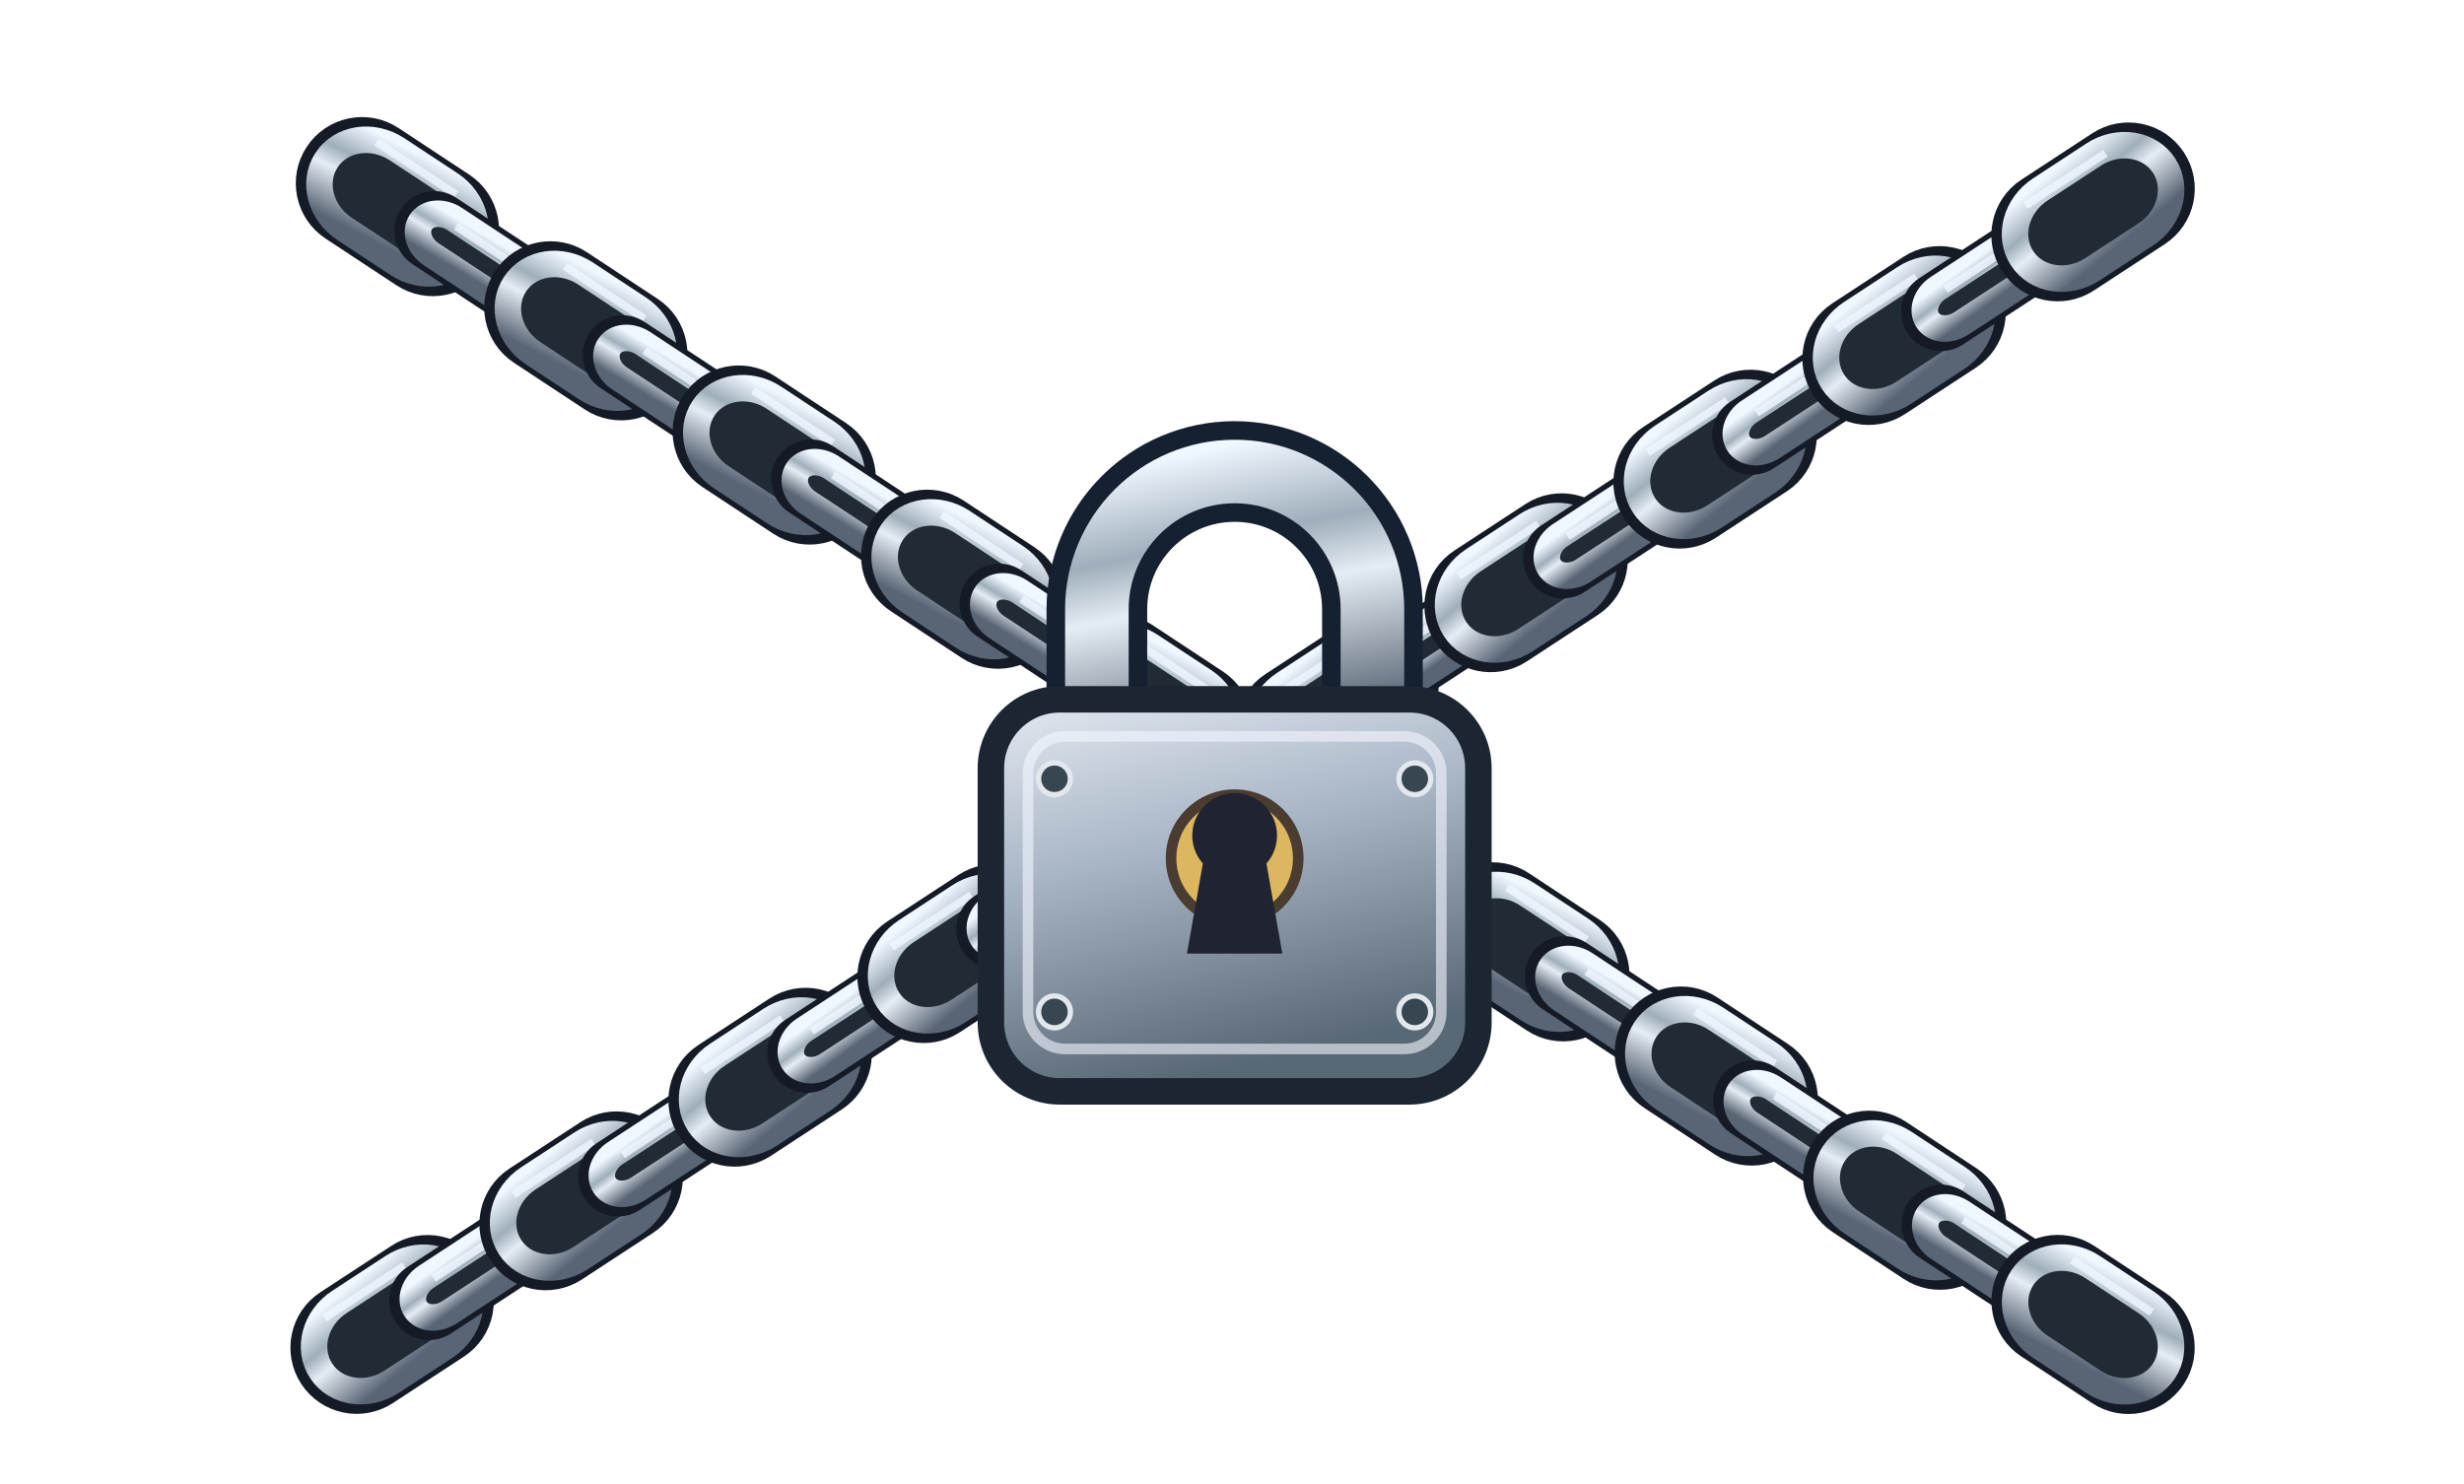
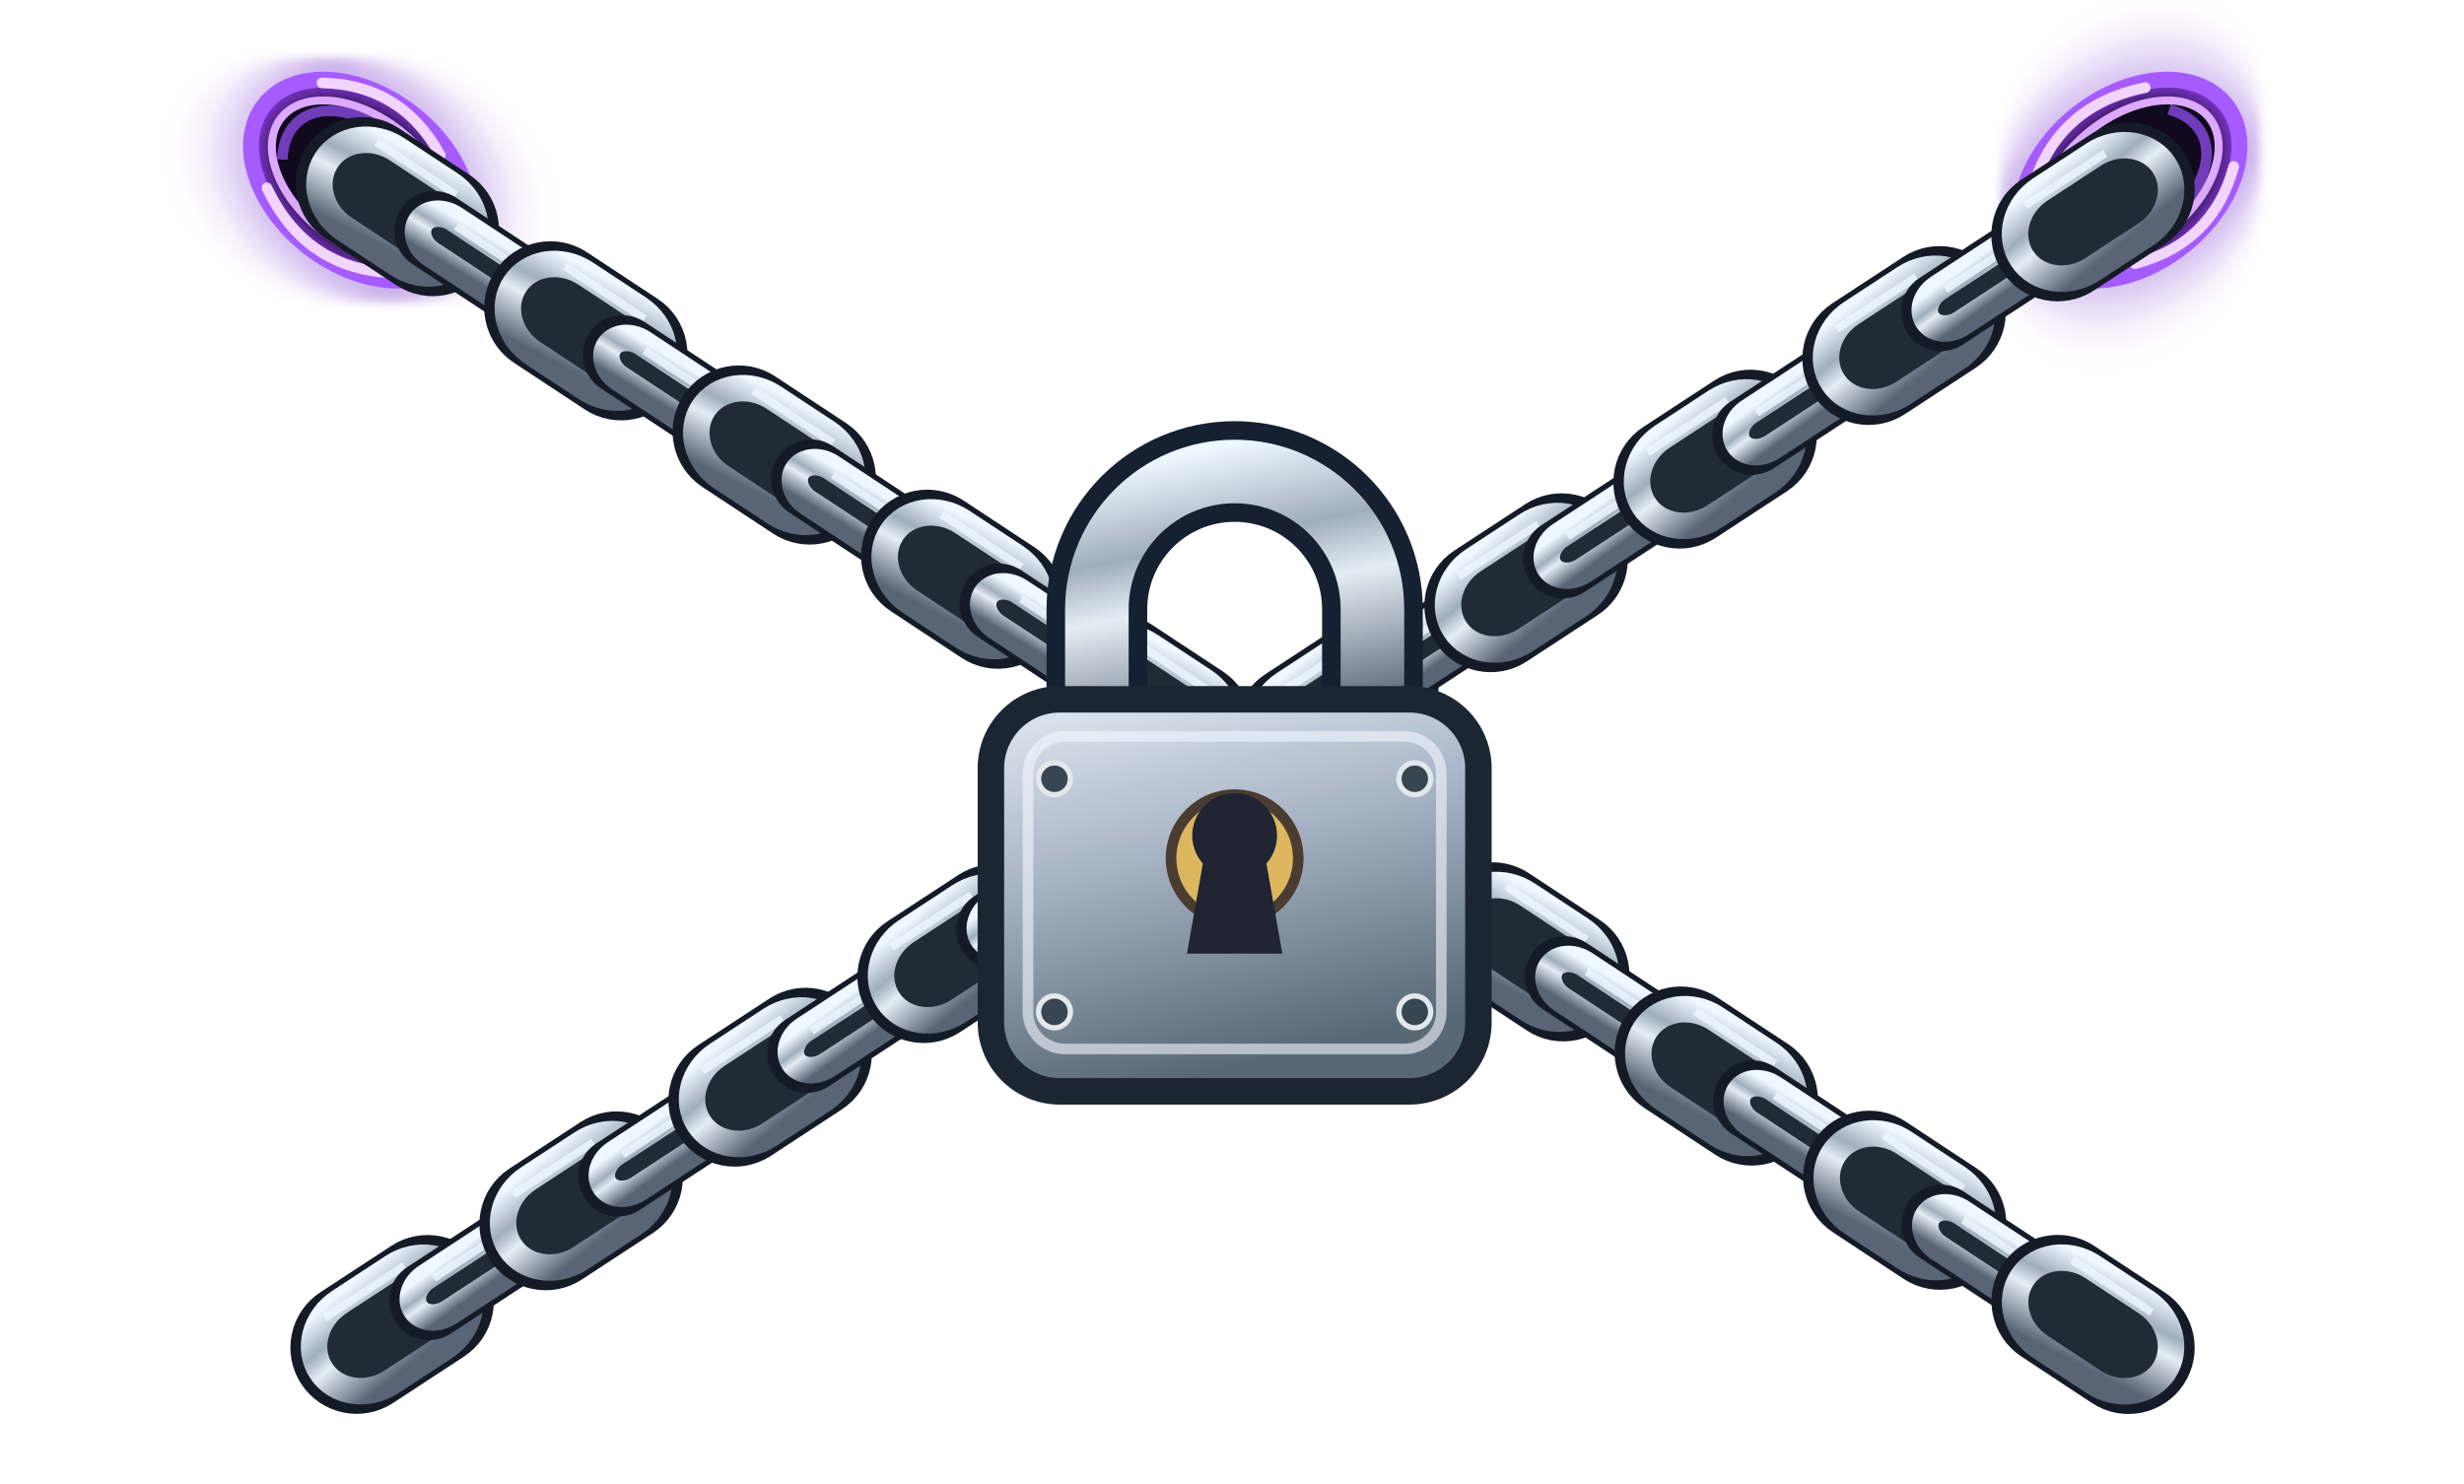
<svg xmlns="http://www.w3.org/2000/svg" viewBox="0 0 465 280">
  <defs>
+     <filter id="portal-glow" x="-50%" y="-50%" width="200%" height="200%">
+       <feGaussianBlur stdDeviation="4" />
+     </filter>
+     <radialGradient id="void">
+       <stop stop-color="#070614" />
+       <stop offset=".7" stop-color="#24103c" />
+       <stop offset="1" stop-color="#8a3be0" />
+     </radialGradient>
    <linearGradient id="steel" x2=".2" y2="1">
      <stop stop-color="#eff7ff" />
      <stop offset=".32" stop-color="#9faebb" />
      <stop offset=".52" stop-color="#e5edf4" />
      <stop offset="1" stop-color="#596575" />
    </linearGradient>
    <linearGradient id="lock" x2=".3" y2="1">
      <stop stop-color="#e4eaf2" />
      <stop offset=".45" stop-color="#a8b5c5" />
      <stop offset="1" stop-color="#596875" />
    </linearGradient>
  </defs>
+   <g transform="translate(68 34) rotate(-52)">
+     <ellipse rx="21" ry="27" fill="#6b21c7" opacity=".35" filter="url(#portal-glow)" />
+     <ellipse rx="16" ry="23" fill="url(#void)" stroke="#a55bff" stroke-width="3" />
+     <ellipse rx="12" ry="19" fill="#11091e" stroke="#dca9ff" stroke-width="1.5" />
+     <path d="M-6-14C8-24 18 3 1 13C-12 20-13-6-2-6C7-7 7 8 1 7" fill="none" stroke="#8849e0" stroke-width="2" opacity=".8" />
+     <path d="M-12-13Q-20 3-9 17M10-17Q19-5 13 9" fill="none" stroke="#f2d5ff" stroke-width="2" stroke-linecap="round" />
+   </g>
+   <g transform="translate(402 34) rotate(52)">
+     <ellipse rx="21" ry="27" fill="#6b21c7" opacity=".35" filter="url(#portal-glow)" />
+     <ellipse rx="16" ry="23" fill="url(#void)" stroke="#a55bff" stroke-width="3" />
+     <ellipse rx="12" ry="19" fill="#11091e" stroke="#dca9ff" stroke-width="1.5" />
+     <path d="M-6-14C8-24 18 3 1 13C-12 20-13-6-2-6C7-7 7 8 1 7" fill="none" stroke="#8849e0" stroke-width="2" opacity=".8" />
+     <path d="M-12-13Q-20 3-9 17M10-17Q19-5 13 9" fill="none" stroke="#f2d5ff" stroke-width="2" stroke-linecap="round" />
+   </g>
  <g transform="translate(75 39) rotate(33.39986)">
    <rect x="-18" y="-10" width="36" height="20" rx="10" fill="#202b35" stroke="#151b26" stroke-width="5" />
    <rect x="-16" y="-9" width="32" height="18" rx="10" fill="none" stroke="url(#steel)" stroke-width="5" />
    <path d="M-10 -8h18" stroke="#eff7ff" opacity=".8" stroke-width="1.5" />
  </g>
  <g transform="translate(92.77778 50.72222) rotate(33.39986)">
    <rect x="-18" y="-5" width="36" height="10" rx="5" fill="#202b35" stroke="#151b26" stroke-width="5" />
    <rect x="-16" y="-4" width="32" height="8" rx="5" fill="none" stroke="url(#steel)" stroke-width="5" />
    <path d="M-10 -3h18" stroke="#eff7ff" opacity=".8" stroke-width="1.5" />
  </g>
  <g transform="translate(110.5556 62.44444) rotate(33.39986)">
    <rect x="-18" y="-10" width="36" height="20" rx="10" fill="#202b35" stroke="#151b26" stroke-width="5" />
    <rect x="-16" y="-9" width="32" height="18" rx="10" fill="none" stroke="url(#steel)" stroke-width="5" />
    <path d="M-10 -8h18" stroke="#eff7ff" opacity=".8" stroke-width="1.5" />
  </g>
  <g transform="translate(128.3333 74.16667) rotate(33.39986)">
    <rect x="-18" y="-5" width="36" height="10" rx="5" fill="#202b35" stroke="#151b26" stroke-width="5" />
    <rect x="-16" y="-4" width="32" height="8" rx="5" fill="none" stroke="url(#steel)" stroke-width="5" />
    <path d="M-10 -3h18" stroke="#eff7ff" opacity=".8" stroke-width="1.5" />
  </g>
  <g transform="translate(146.1111 85.88889) rotate(33.39986)">
    <rect x="-18" y="-10" width="36" height="20" rx="10" fill="#202b35" stroke="#151b26" stroke-width="5" />
    <rect x="-16" y="-9" width="32" height="18" rx="10" fill="none" stroke="url(#steel)" stroke-width="5" />
    <path d="M-10 -8h18" stroke="#eff7ff" opacity=".8" stroke-width="1.5" />
  </g>
  <g transform="translate(163.8889 97.61111) rotate(33.39986)">
    <rect x="-18" y="-5" width="36" height="10" rx="5" fill="#202b35" stroke="#151b26" stroke-width="5" />
    <rect x="-16" y="-4" width="32" height="8" rx="5" fill="none" stroke="url(#steel)" stroke-width="5" />
    <path d="M-10 -3h18" stroke="#eff7ff" opacity=".8" stroke-width="1.5" />
  </g>
  <g transform="translate(181.6667 109.3333) rotate(33.39986)">
    <rect x="-18" y="-10" width="36" height="20" rx="10" fill="#202b35" stroke="#151b26" stroke-width="5" />
    <rect x="-16" y="-9" width="32" height="18" rx="10" fill="none" stroke="url(#steel)" stroke-width="5" />
    <path d="M-10 -8h18" stroke="#eff7ff" opacity=".8" stroke-width="1.5" />
  </g>
  <g transform="translate(199.4444 121.0556) rotate(33.39986)">
    <rect x="-18" y="-5" width="36" height="10" rx="5" fill="#202b35" stroke="#151b26" stroke-width="5" />
    <rect x="-16" y="-4" width="32" height="8" rx="5" fill="none" stroke="url(#steel)" stroke-width="5" />
    <path d="M-10 -3h18" stroke="#eff7ff" opacity=".8" stroke-width="1.5" />
  </g>
  <g transform="translate(217.2222 132.7778) rotate(33.39986)">
    <rect x="-18" y="-10" width="36" height="20" rx="10" fill="#202b35" stroke="#151b26" stroke-width="5" />
    <rect x="-16" y="-9" width="32" height="18" rx="10" fill="none" stroke="url(#steel)" stroke-width="5" />
    <path d="M-10 -8h18" stroke="#eff7ff" opacity=".8" stroke-width="1.5" />
  </g>
  <g transform="translate(235 144.5) rotate(33.39986)">
    <rect x="-18" y="-5" width="36" height="10" rx="5" fill="#202b35" stroke="#151b26" stroke-width="5" />
    <rect x="-16" y="-4" width="32" height="8" rx="5" fill="none" stroke="url(#steel)" stroke-width="5" />
    <path d="M-10 -3h18" stroke="#eff7ff" opacity=".8" stroke-width="1.5" />
  </g>
  <g transform="translate(252.7778 156.2222) rotate(33.39986)">
    <rect x="-18" y="-10" width="36" height="20" rx="10" fill="#202b35" stroke="#151b26" stroke-width="5" />
    <rect x="-16" y="-9" width="32" height="18" rx="10" fill="none" stroke="url(#steel)" stroke-width="5" />
    <path d="M-10 -8h18" stroke="#eff7ff" opacity=".8" stroke-width="1.5" />
  </g>
  <g transform="translate(270.5556 167.9444) rotate(33.39986)">
    <rect x="-18" y="-5" width="36" height="10" rx="5" fill="#202b35" stroke="#151b26" stroke-width="5" />
    <rect x="-16" y="-4" width="32" height="8" rx="5" fill="none" stroke="url(#steel)" stroke-width="5" />
    <path d="M-10 -3h18" stroke="#eff7ff" opacity=".8" stroke-width="1.5" />
  </g>
  <g transform="translate(288.3333 179.6667) rotate(33.39986)">
    <rect x="-18" y="-10" width="36" height="20" rx="10" fill="#202b35" stroke="#151b26" stroke-width="5" />
    <rect x="-16" y="-9" width="32" height="18" rx="10" fill="none" stroke="url(#steel)" stroke-width="5" />
    <path d="M-10 -8h18" stroke="#eff7ff" opacity=".8" stroke-width="1.5" />
  </g>
  <g transform="translate(306.1111 191.3889) rotate(33.39986)">
    <rect x="-18" y="-5" width="36" height="10" rx="5" fill="#202b35" stroke="#151b26" stroke-width="5" />
    <rect x="-16" y="-4" width="32" height="8" rx="5" fill="none" stroke="url(#steel)" stroke-width="5" />
    <path d="M-10 -3h18" stroke="#eff7ff" opacity=".8" stroke-width="1.5" />
  </g>
  <g transform="translate(323.8889 203.1111) rotate(33.39986)">
    <rect x="-18" y="-10" width="36" height="20" rx="10" fill="#202b35" stroke="#151b26" stroke-width="5" />
    <rect x="-16" y="-9" width="32" height="18" rx="10" fill="none" stroke="url(#steel)" stroke-width="5" />
    <path d="M-10 -8h18" stroke="#eff7ff" opacity=".8" stroke-width="1.5" />
  </g>
  <g transform="translate(341.6667 214.8333) rotate(33.39986)">
    <rect x="-18" y="-5" width="36" height="10" rx="5" fill="#202b35" stroke="#151b26" stroke-width="5" />
    <rect x="-16" y="-4" width="32" height="8" rx="5" fill="none" stroke="url(#steel)" stroke-width="5" />
    <path d="M-10 -3h18" stroke="#eff7ff" opacity=".8" stroke-width="1.5" />
  </g>
  <g transform="translate(359.4444 226.5556) rotate(33.39986)">
    <rect x="-18" y="-10" width="36" height="20" rx="10" fill="#202b35" stroke="#151b26" stroke-width="5" />
    <rect x="-16" y="-9" width="32" height="18" rx="10" fill="none" stroke="url(#steel)" stroke-width="5" />
    <path d="M-10 -8h18" stroke="#eff7ff" opacity=".8" stroke-width="1.5" />
  </g>
  <g transform="translate(377.2222 238.2778) rotate(33.39986)">
    <rect x="-18" y="-5" width="36" height="10" rx="5" fill="#202b35" stroke="#151b26" stroke-width="5" />
    <rect x="-16" y="-4" width="32" height="8" rx="5" fill="none" stroke="url(#steel)" stroke-width="5" />
    <path d="M-10 -3h18" stroke="#eff7ff" opacity=".8" stroke-width="1.5" />
  </g>
  <g transform="translate(395 250) rotate(33.39986)">
    <rect x="-18" y="-10" width="36" height="20" rx="10" fill="#202b35" stroke="#151b26" stroke-width="5" />
    <rect x="-16" y="-9" width="32" height="18" rx="10" fill="none" stroke="url(#steel)" stroke-width="5" />
    <path d="M-10 -8h18" stroke="#eff7ff" opacity=".8" stroke-width="1.5" />
  </g>
  <g transform="translate(74 250) rotate(-33.19294)">
    <rect x="-18" y="-10" width="36" height="20" rx="10" fill="#202b35" stroke="#151b26" stroke-width="5" />
    <rect x="-16" y="-9" width="32" height="18" rx="10" fill="none" stroke="url(#steel)" stroke-width="5" />
    <path d="M-10 -8h18" stroke="#eff7ff" opacity=".8" stroke-width="1.5" />
  </g>
  <g transform="translate(91.83333 238.3333) rotate(-33.19294)">
    <rect x="-18" y="-5" width="36" height="10" rx="5" fill="#202b35" stroke="#151b26" stroke-width="5" />
    <rect x="-16" y="-4" width="32" height="8" rx="5" fill="none" stroke="url(#steel)" stroke-width="5" />
    <path d="M-10 -3h18" stroke="#eff7ff" opacity=".8" stroke-width="1.5" />
  </g>
  <g transform="translate(109.6667 226.6667) rotate(-33.19294)">
    <rect x="-18" y="-10" width="36" height="20" rx="10" fill="#202b35" stroke="#151b26" stroke-width="5" />
    <rect x="-16" y="-9" width="32" height="18" rx="10" fill="none" stroke="url(#steel)" stroke-width="5" />
    <path d="M-10 -8h18" stroke="#eff7ff" opacity=".8" stroke-width="1.5" />
  </g>
  <g transform="translate(127.5 215) rotate(-33.19294)">
    <rect x="-18" y="-5" width="36" height="10" rx="5" fill="#202b35" stroke="#151b26" stroke-width="5" />
    <rect x="-16" y="-4" width="32" height="8" rx="5" fill="none" stroke="url(#steel)" stroke-width="5" />
    <path d="M-10 -3h18" stroke="#eff7ff" opacity=".8" stroke-width="1.5" />
  </g>
  <g transform="translate(145.3333 203.3333) rotate(-33.19294)">
    <rect x="-18" y="-10" width="36" height="20" rx="10" fill="#202b35" stroke="#151b26" stroke-width="5" />
    <rect x="-16" y="-9" width="32" height="18" rx="10" fill="none" stroke="url(#steel)" stroke-width="5" />
    <path d="M-10 -8h18" stroke="#eff7ff" opacity=".8" stroke-width="1.5" />
  </g>
  <g transform="translate(163.1667 191.6667) rotate(-33.19294)">
    <rect x="-18" y="-5" width="36" height="10" rx="5" fill="#202b35" stroke="#151b26" stroke-width="5" />
    <rect x="-16" y="-4" width="32" height="8" rx="5" fill="none" stroke="url(#steel)" stroke-width="5" />
    <path d="M-10 -3h18" stroke="#eff7ff" opacity=".8" stroke-width="1.5" />
  </g>
  <g transform="translate(181 180) rotate(-33.19294)">
    <rect x="-18" y="-10" width="36" height="20" rx="10" fill="#202b35" stroke="#151b26" stroke-width="5" />
    <rect x="-16" y="-9" width="32" height="18" rx="10" fill="none" stroke="url(#steel)" stroke-width="5" />
    <path d="M-10 -8h18" stroke="#eff7ff" opacity=".8" stroke-width="1.5" />
  </g>
  <g transform="translate(198.8333 168.3333) rotate(-33.19294)">
    <rect x="-18" y="-5" width="36" height="10" rx="5" fill="#202b35" stroke="#151b26" stroke-width="5" />
    <rect x="-16" y="-4" width="32" height="8" rx="5" fill="none" stroke="url(#steel)" stroke-width="5" />
    <path d="M-10 -3h18" stroke="#eff7ff" opacity=".8" stroke-width="1.5" />
  </g>
  <g transform="translate(216.6667 156.6667) rotate(-33.19294)">
    <rect x="-18" y="-10" width="36" height="20" rx="10" fill="#202b35" stroke="#151b26" stroke-width="5" />
    <rect x="-16" y="-9" width="32" height="18" rx="10" fill="none" stroke="url(#steel)" stroke-width="5" />
    <path d="M-10 -8h18" stroke="#eff7ff" opacity=".8" stroke-width="1.5" />
  </g>
  <g transform="translate(234.5 145) rotate(-33.19294)">
    <rect x="-18" y="-5" width="36" height="10" rx="5" fill="#202b35" stroke="#151b26" stroke-width="5" />
    <rect x="-16" y="-4" width="32" height="8" rx="5" fill="none" stroke="url(#steel)" stroke-width="5" />
    <path d="M-10 -3h18" stroke="#eff7ff" opacity=".8" stroke-width="1.5" />
  </g>
  <g transform="translate(252.3333 133.3333) rotate(-33.19294)">
    <rect x="-18" y="-10" width="36" height="20" rx="10" fill="#202b35" stroke="#151b26" stroke-width="5" />
    <rect x="-16" y="-9" width="32" height="18" rx="10" fill="none" stroke="url(#steel)" stroke-width="5" />
    <path d="M-10 -8h18" stroke="#eff7ff" opacity=".8" stroke-width="1.5" />
  </g>
  <g transform="translate(270.1667 121.6667) rotate(-33.19294)">
    <rect x="-18" y="-5" width="36" height="10" rx="5" fill="#202b35" stroke="#151b26" stroke-width="5" />
    <rect x="-16" y="-4" width="32" height="8" rx="5" fill="none" stroke="url(#steel)" stroke-width="5" />
    <path d="M-10 -3h18" stroke="#eff7ff" opacity=".8" stroke-width="1.5" />
  </g>
  <g transform="translate(288 110) rotate(-33.19294)">
    <rect x="-18" y="-10" width="36" height="20" rx="10" fill="#202b35" stroke="#151b26" stroke-width="5" />
    <rect x="-16" y="-9" width="32" height="18" rx="10" fill="none" stroke="url(#steel)" stroke-width="5" />
    <path d="M-10 -8h18" stroke="#eff7ff" opacity=".8" stroke-width="1.5" />
  </g>
  <g transform="translate(305.8333 98.33333) rotate(-33.19294)">
    <rect x="-18" y="-5" width="36" height="10" rx="5" fill="#202b35" stroke="#151b26" stroke-width="5" />
    <rect x="-16" y="-4" width="32" height="8" rx="5" fill="none" stroke="url(#steel)" stroke-width="5" />
    <path d="M-10 -3h18" stroke="#eff7ff" opacity=".8" stroke-width="1.5" />
  </g>
  <g transform="translate(323.6667 86.66667) rotate(-33.19294)">
    <rect x="-18" y="-10" width="36" height="20" rx="10" fill="#202b35" stroke="#151b26" stroke-width="5" />
    <rect x="-16" y="-9" width="32" height="18" rx="10" fill="none" stroke="url(#steel)" stroke-width="5" />
    <path d="M-10 -8h18" stroke="#eff7ff" opacity=".8" stroke-width="1.5" />
  </g>
  <g transform="translate(341.5 75) rotate(-33.19294)">
    <rect x="-18" y="-5" width="36" height="10" rx="5" fill="#202b35" stroke="#151b26" stroke-width="5" />
    <rect x="-16" y="-4" width="32" height="8" rx="5" fill="none" stroke="url(#steel)" stroke-width="5" />
    <path d="M-10 -3h18" stroke="#eff7ff" opacity=".8" stroke-width="1.5" />
  </g>
  <g transform="translate(359.3333 63.33333) rotate(-33.19294)">
    <rect x="-18" y="-10" width="36" height="20" rx="10" fill="#202b35" stroke="#151b26" stroke-width="5" />
    <rect x="-16" y="-9" width="32" height="18" rx="10" fill="none" stroke="url(#steel)" stroke-width="5" />
    <path d="M-10 -8h18" stroke="#eff7ff" opacity=".8" stroke-width="1.5" />
  </g>
  <g transform="translate(377.1667 51.66667) rotate(-33.19294)">
    <rect x="-18" y="-5" width="36" height="10" rx="5" fill="#202b35" stroke="#151b26" stroke-width="5" />
    <rect x="-16" y="-4" width="32" height="8" rx="5" fill="none" stroke="url(#steel)" stroke-width="5" />
    <path d="M-10 -3h18" stroke="#eff7ff" opacity=".8" stroke-width="1.5" />
  </g>
  <g transform="translate(395 40) rotate(-33.19294)">
    <rect x="-18" y="-10" width="36" height="20" rx="10" fill="#202b35" stroke="#151b26" stroke-width="5" />
    <rect x="-16" y="-9" width="32" height="18" rx="10" fill="none" stroke="url(#steel)" stroke-width="5" />
    <path d="M-10 -8h18" stroke="#eff7ff" opacity=".8" stroke-width="1.5" />
  </g>
  <g stroke-linejoin="round">
    <path d="M207 142v-27a26 26 0 0 1 52 0v27" fill="none" stroke="#152030" stroke-width="19" />
    <path d="M207 142v-27a26 26 0 0 1 52 0v27" fill="none" stroke="url(#steel)" stroke-width="12" />
    <rect x="187" y="132" width="92" height="74" rx="13" fill="url(#lock)" stroke="#1c2633" stroke-width="5" />
    <rect x="194" y="139" width="78" height="59" rx="7" fill="none" stroke="#f4f6ff" opacity=".6" stroke-width="2" />
    <circle cx="233" cy="162" r="12" fill="#dcb75f" stroke="#4a3c30" stroke-width="2" />
    <path d="M239 163a8 8 0 1 0-12 0l-3 17h18Z" fill="#202432" />
    <g fill="#384652" stroke="#e3e8ee">
      <circle cx="199" cy="147" r="3" />
      <circle cx="267" cy="147" r="3" />
      <circle cx="199" cy="191" r="3" />
      <circle cx="267" cy="191" r="3" />
    </g>
  </g>
</svg>
